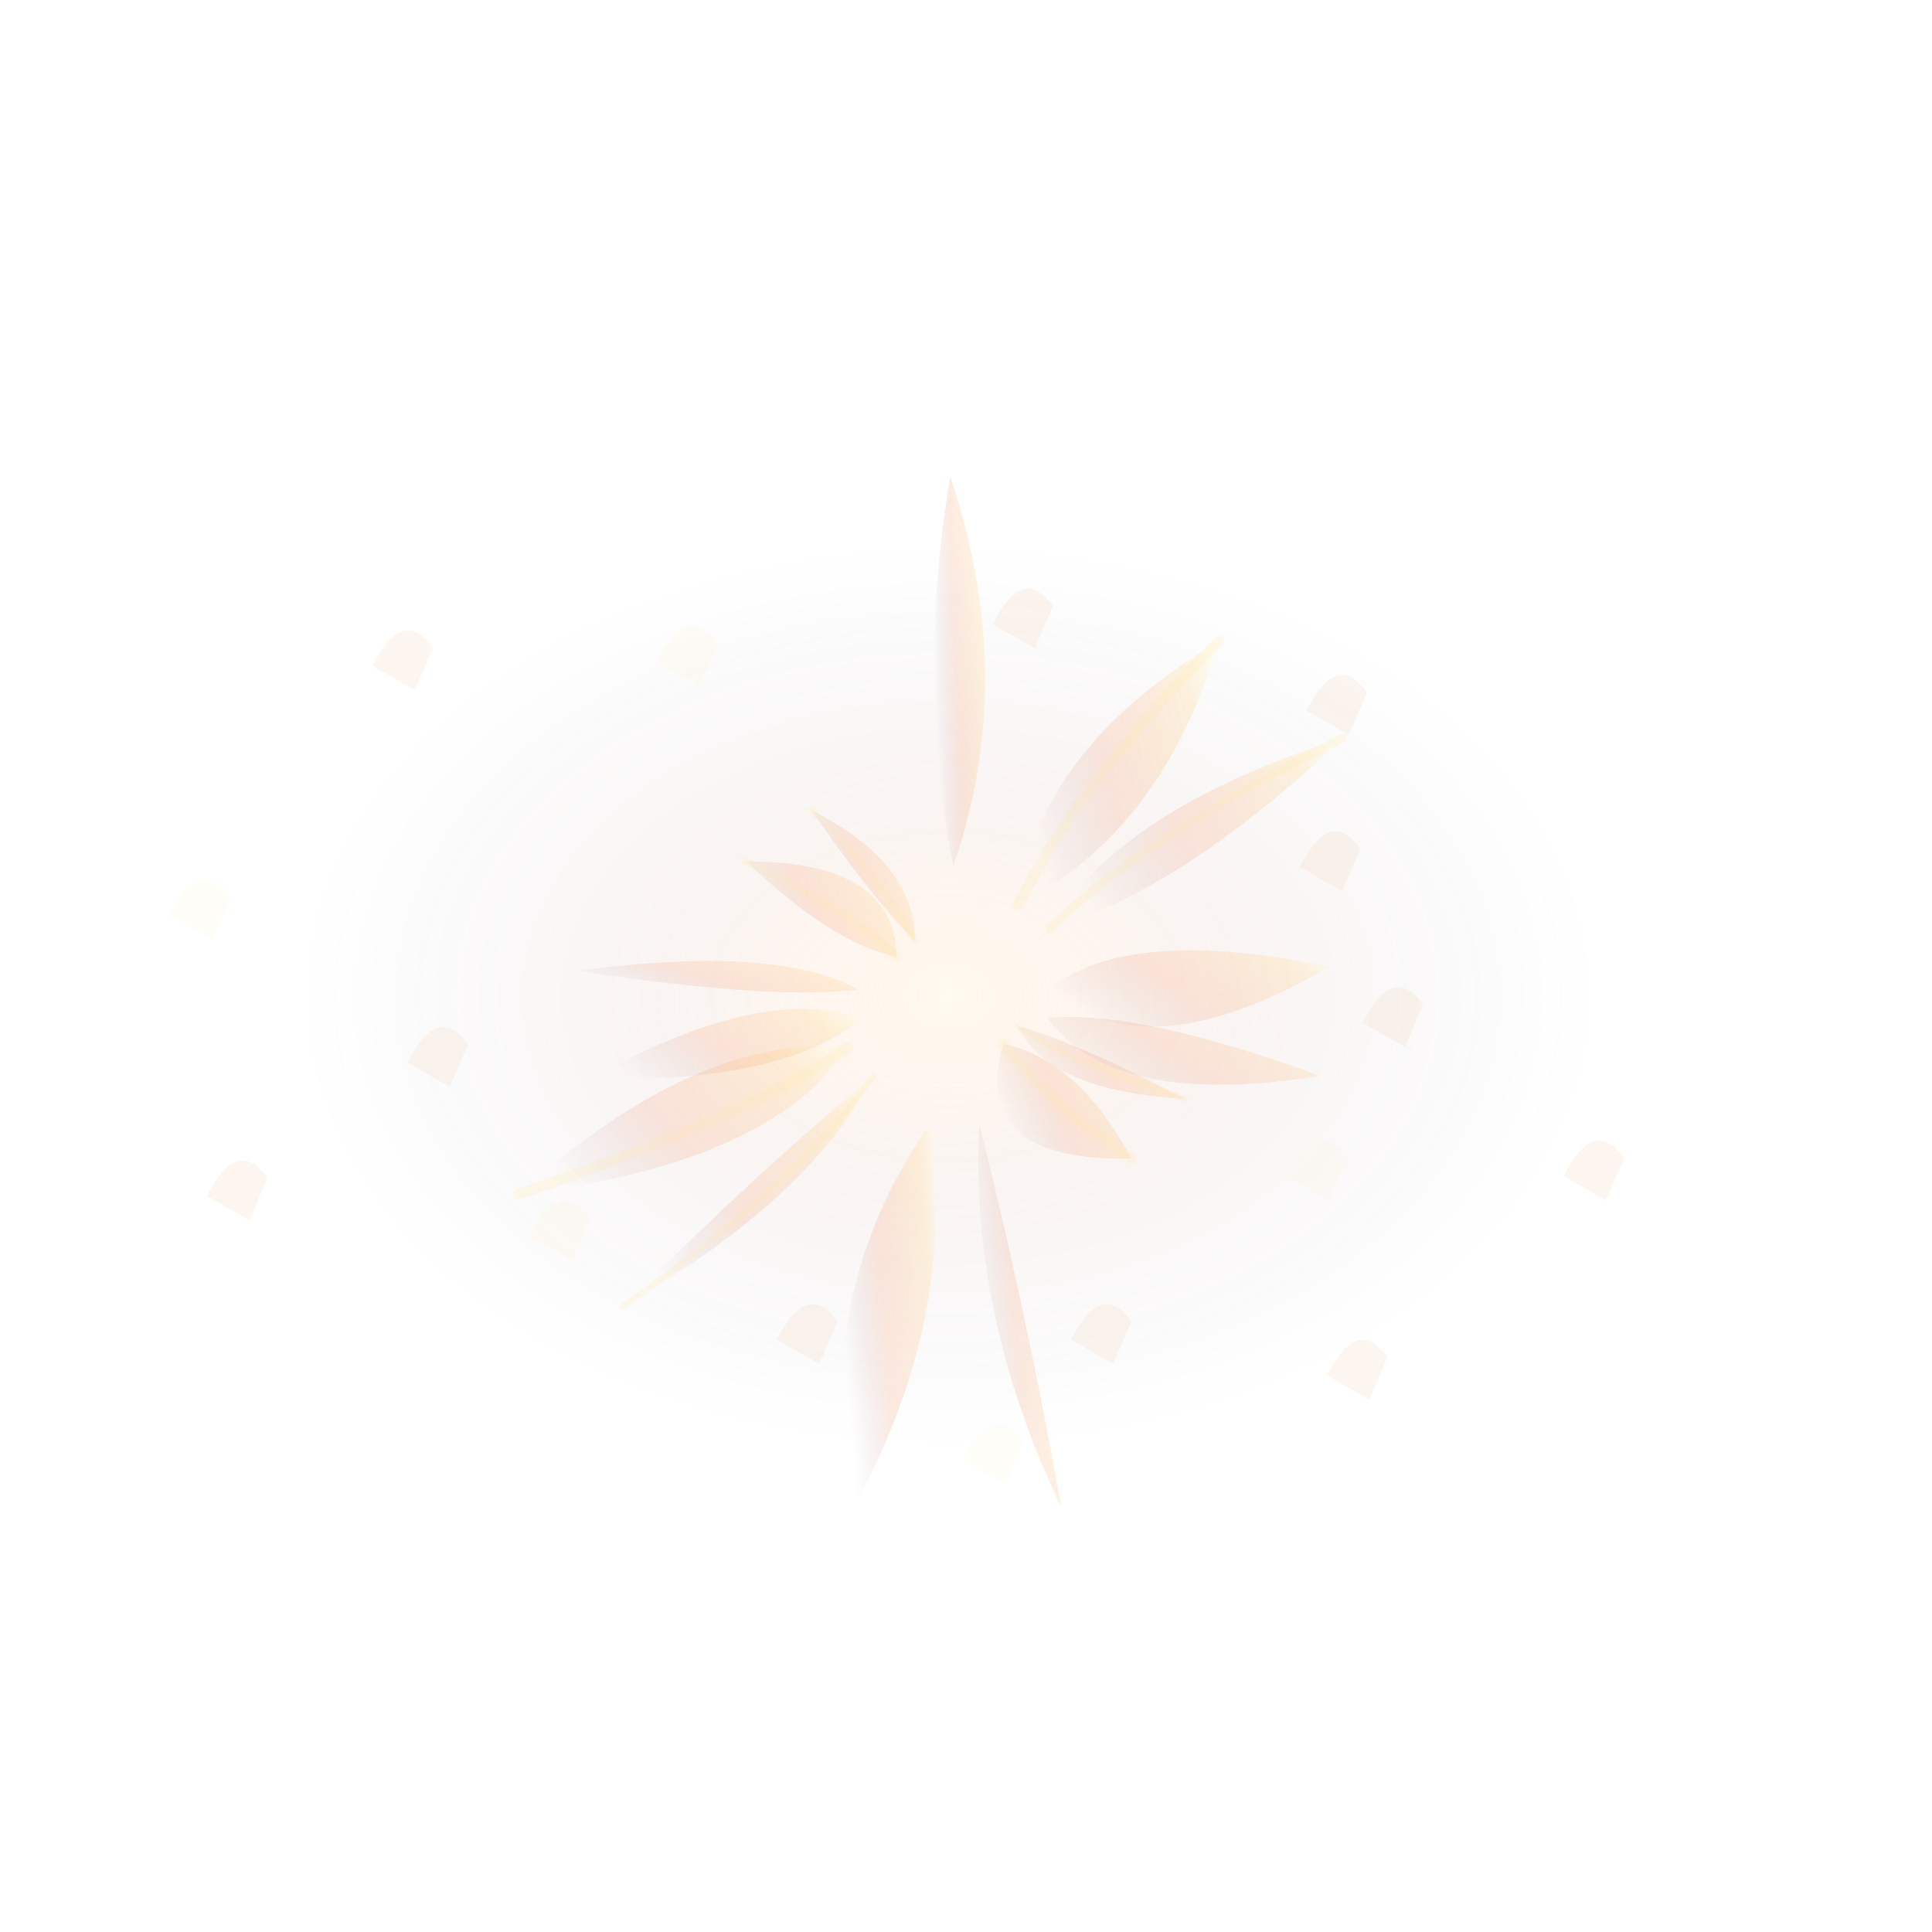
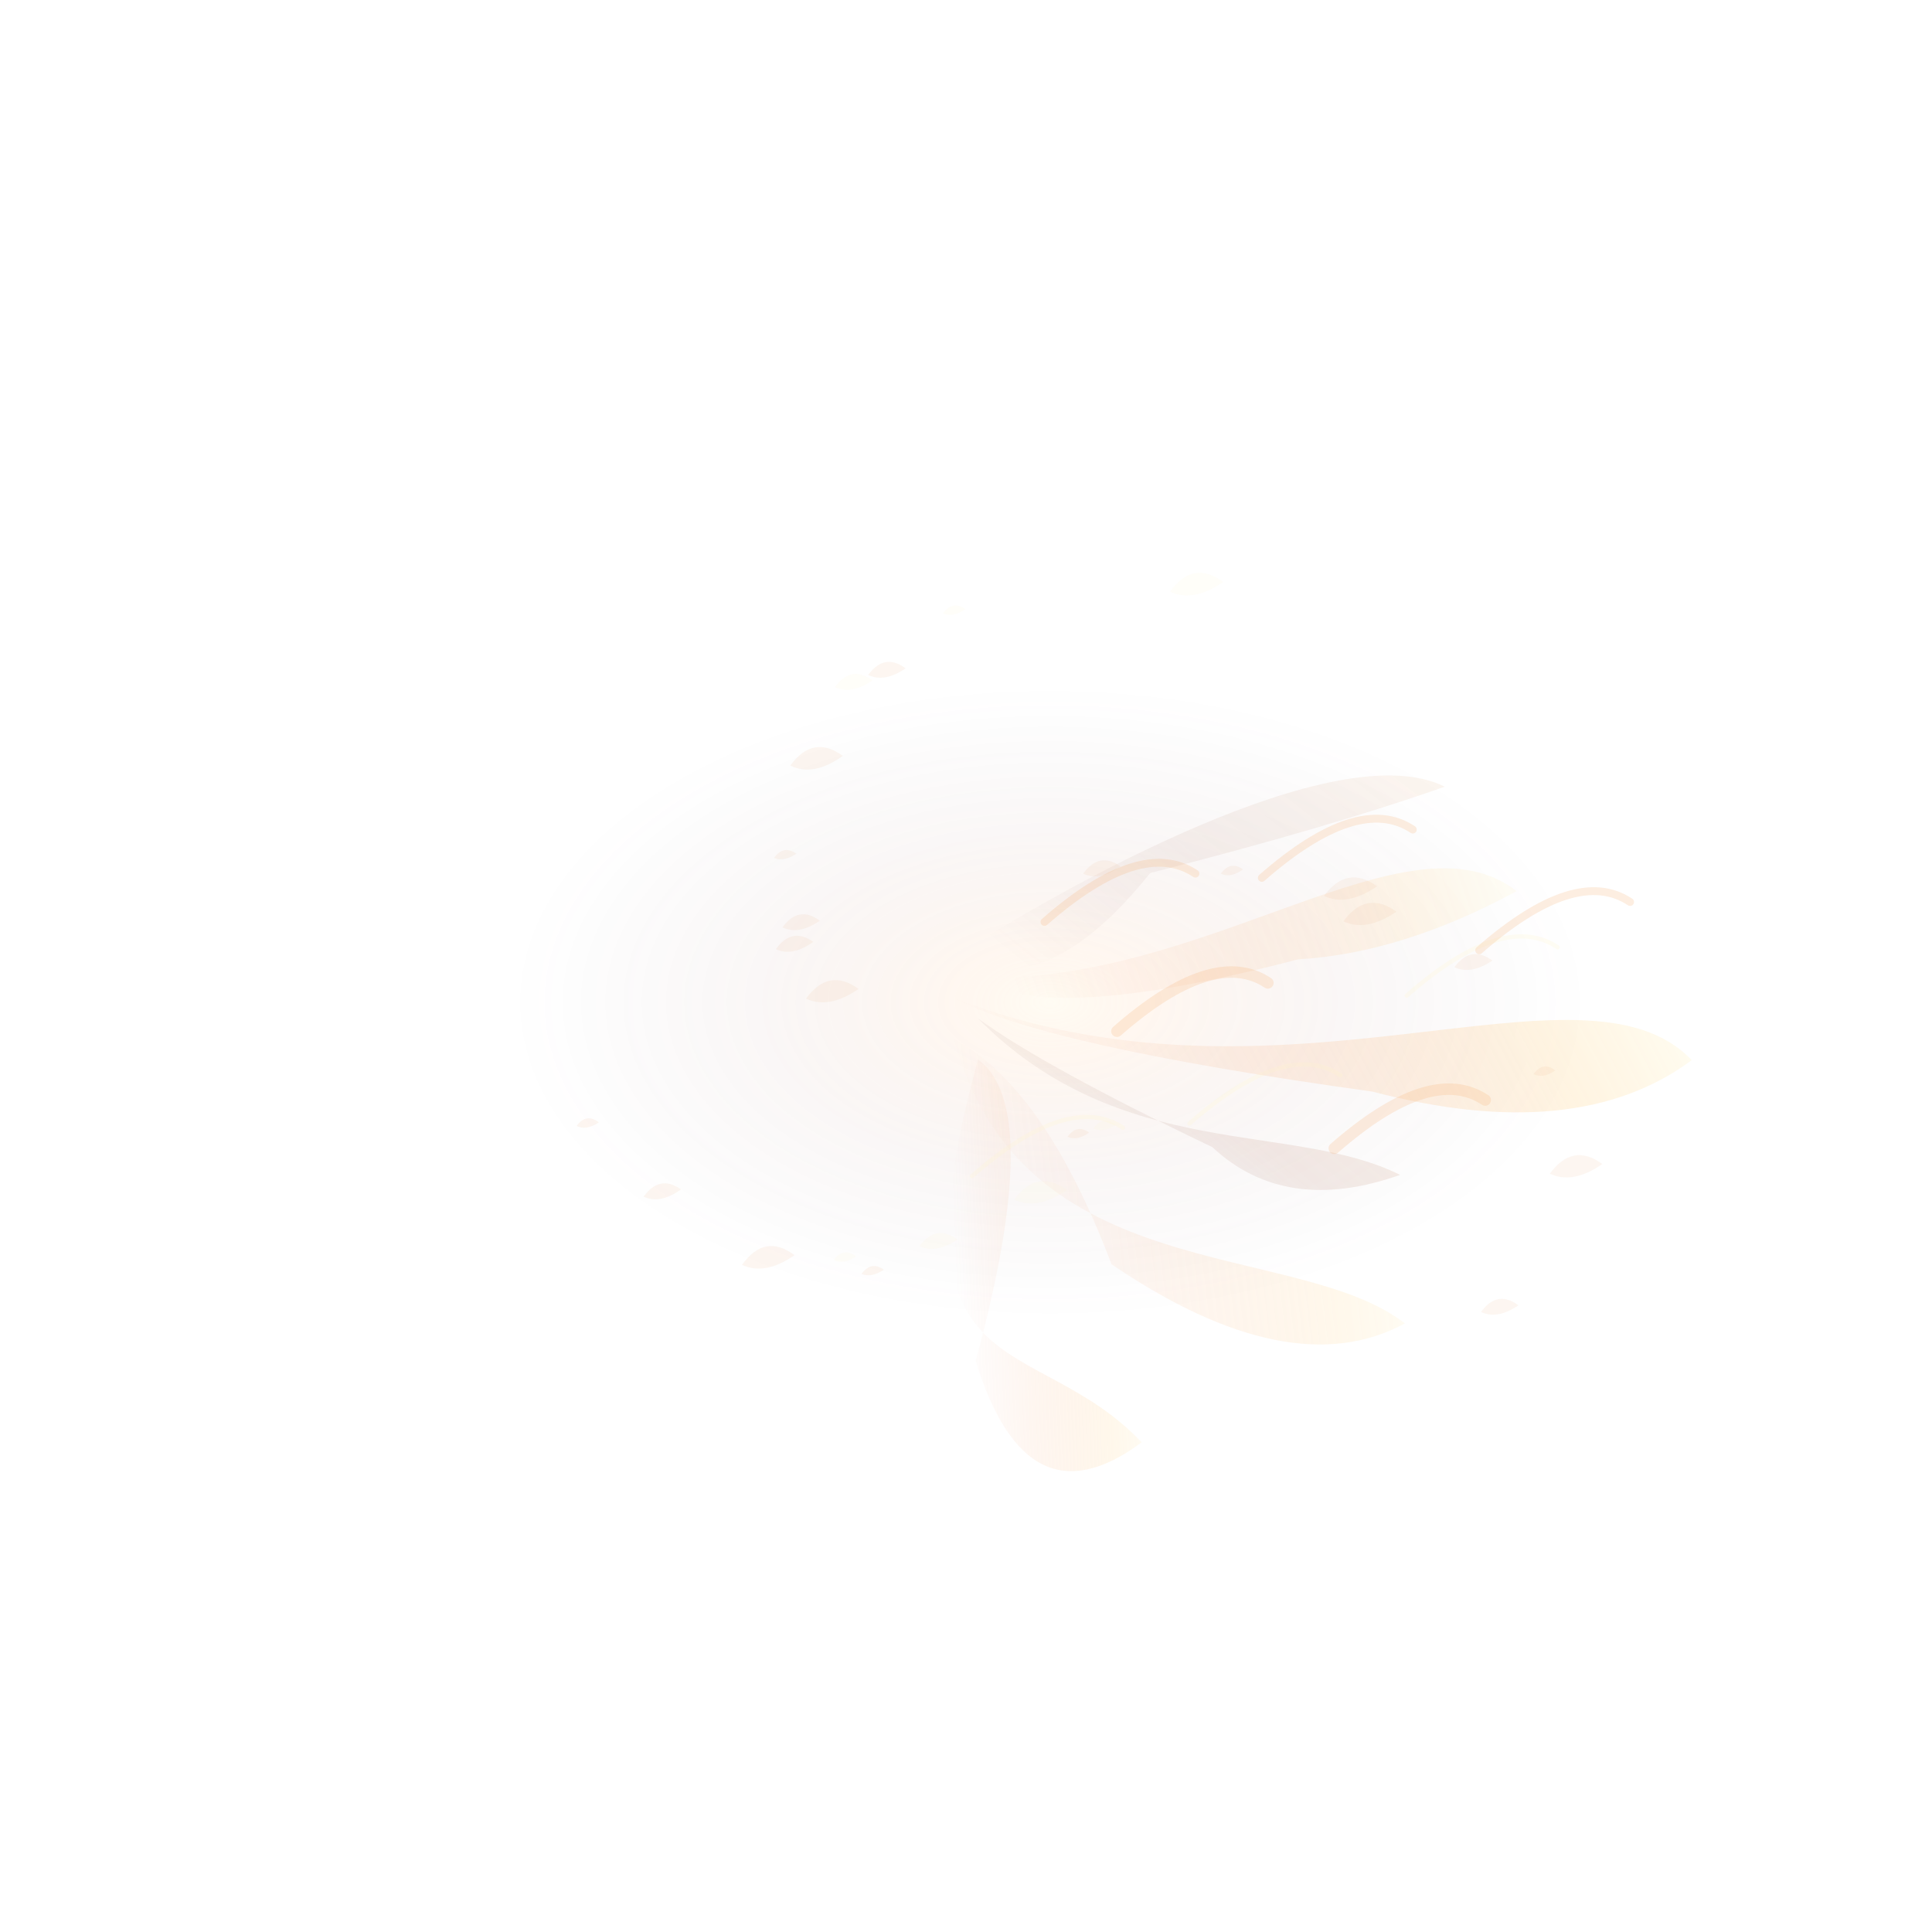
<svg xmlns="http://www.w3.org/2000/svg" width="320" height="320" viewBox="0 0 320 320">
  <defs>
-     <linearGradient id="strike" x1="0%" y1="50%" x2="100%" y2="15%">
-       <stop offset="0" stop-color="#6c3c4b" stop-opacity="0" />
-       <stop offset=".4" stop-color="#f2773d" stop-opacity=".75" />
-       <stop offset=".86" stop-color="#ffce6e" />
-       <stop offset="1" stop-color="#fffad4" />
+     <radialGradient id="dust">
+       <stop offset="0" stop-color="#ffeab1" stop-opacity=".50" />
+       <stop offset=".18" stop-color="#ffab64" stop-opacity=".32" />
+       <stop offset=".54" stop-color="#9b594d" stop-opacity=".16" />
+       <stop offset="1" stop-color="#493446" stop-opacity="0" />
+     </radialGradient>
+     <linearGradient id="flare" x1="3%" y1="48%" x2="100%" y2="40%">
+       <stop offset="0" stop-color="#e56c3d" stop-opacity="0" />
+       <stop offset=".38" stop-color="#f59957" stop-opacity=".44" />
+       <stop offset=".8" stop-color="#ffd58e" stop-opacity=".88" />
+       <stop offset="1" stop-color="#fff4cb" />
    </linearGradient>
-     <radialGradient id="sm">
-       <stop offset="0" stop-color="#ffeab0" stop-opacity=".67" />
-       <stop offset=".18" stop-color="#faad68" stop-opacity=".36" />
-       <stop offset=".53" stop-color="#9e594c" stop-opacity=".19" />
-       <stop offset="1" stop-color="#4a3c46" stop-opacity="0" />
-     </radialGradient>
+     <linearGradient id="ash" x1="0%" y1="70%" x2="100%" y2="20%">
+       <stop offset="0" stop-color="#6b4547" stop-opacity="0" />
+       <stop offset=".52" stop-color="#ac6e56" stop-opacity=".45" />
+       <stop offset="1" stop-color="#e1aa7d" stop-opacity=".58" />
+     </linearGradient>
  </defs>
-   <ellipse cx="157" cy="165" rx="106.9" ry="75.0" fill="url(#sm)" opacity="0.3" />
-   <path d="M 168.6 170.0 Q 173.6 180.7 196.3 182.0 Q 177.9 172.4 168.6 170.0 Z" fill="url(#strike)" opacity="0.2" />
-   <path d="M 168.6 170.0 Q 176.4 175.4 196.3 182.0" fill="none" stroke="#ffe7a4" stroke-width="1.0" stroke-linecap="round" opacity="0.2" />
-   <path d="M 142.5 168.7 Q 126.2 162.8 97.6 178.8 Q 130.6 179.3 142.5 168.7 Z" fill="url(#strike)" opacity="0.2" />
-   <path d="M 168.7 149.8 Q 192.6 137.6 201.9 106.2 Q 171.6 124.3 168.7 149.8 Z" fill="url(#strike)" opacity="0.2" />
-   <path d="M 168.7 149.8 Q 179.1 129.1 201.9 106.2" fill="none" stroke="#ffe7a4" stroke-width="1.8" stroke-linecap="round" opacity="0.2" />
-   <path d="M 162.2 186.3 Q 160.6 217.9 175.8 249.7 Q 169.8 216.2 162.2 186.3 Z" fill="url(#strike)" opacity="0.2" />
-   <path d="M 148.5 158.5 Q 148.2 142.6 123.6 142.7 Q 137.8 156.2 148.5 158.5 Z" fill="url(#strike)" opacity="0.2" />
-   <path d="M 148.5 158.5 Q 141.5 151.4 123.6 142.7" fill="none" stroke="#ffe7a4" stroke-width="1.4" stroke-linecap="round" opacity="0.2" />
-   <path d="M 173.9 163.7 Q 189.4 178.0 220.3 160.1 Q 187.1 153.3 173.9 163.7 Z" fill="url(#strike)" opacity="0.2" />
-   <path d="M 144.6 178.3 Q 127.2 192.5 103.0 216.5 Q 134.0 198.7 144.6 178.3 Z" fill="url(#strike)" opacity="0.2" />
-   <path d="M 144.6 178.3 Q 131.6 196.5 103.0 216.5" fill="none" stroke="#ffe7a4" stroke-width="1.0" stroke-linecap="round" opacity="0.2" />
-   <path d="M 157.9 143.4 Q 168.7 112.3 157.4 79.0 Q 151.7 112.4 157.9 143.4 Z" fill="url(#strike)" opacity="0.2" />
-   <path d="M 166.2 172.9 Q 160.4 192.4 187.4 191.9 Q 178.6 175.5 166.2 172.9 Z" fill="url(#strike)" opacity="0.2" />
-   <path d="M 166.2 172.9 Q 172.1 181.5 187.4 191.9" fill="none" stroke="#ffe7a4" stroke-width="1.8" stroke-linecap="round" opacity="0.2" />
-   <path d="M 142.1 163.9 Q 128.6 156.4 95.7 160.8 Q 127.8 165.7 142.1 163.9 Z" fill="url(#strike)" opacity="0.2" />
-   <path d="M 173.8 153.9 Q 195.7 147.5 222.5 122.2 Q 185.3 134.0 173.8 153.9 Z" fill="url(#strike)" opacity="0.2" />
-   <path d="M 173.8 153.9 Q 189.0 138.8 222.5 122.2" fill="none" stroke="#ffe7a4" stroke-width="1.4" stroke-linecap="round" opacity="0.2" />
-   <path d="M 154.0 186.3 Q 134.2 214.3 141.3 249.8 Q 158.7 218.4 154.0 186.3 Z" fill="url(#strike)" opacity="0.2" />
-   <path d="M 151.5 155.9 Q 151.7 142.9 134.4 134.2 Q 143.9 148.0 151.5 155.9 Z" fill="url(#strike)" opacity="0.2" />
-   <path d="M 151.5 155.9 Q 146.7 146.2 134.4 134.2" fill="none" stroke="#ffe7a4" stroke-width="1.0" stroke-linecap="round" opacity="0.2" />
-   <path d="M 173.5 168.6 Q 184.3 183.7 218.6 178.2 Q 188.6 167.2 173.5 168.6 Z" fill="url(#strike)" opacity="0.2" />
-   <path d="M 140.4 173.5 Q 115.8 171.0 85.8 197.8 Q 127.5 192.9 140.4 173.5 Z" fill="url(#strike)" opacity="0.2" />
-   <path d="M 140.4 173.5 Q 123.4 185.1 85.8 197.8" fill="none" stroke="#ffe7a4" stroke-width="1.8" stroke-linecap="round" opacity="0.2" />
-   <path d="M213.1 194.7 Q218.1 184.7 223.1 191.7 L220.1 198.7 Z" fill="#ffefbc" opacity="0.1" />
-   <path d="M67.5 176.0 Q72.5 166.0 77.5 173.0 L74.5 180.0 Z" fill="#eda46a" opacity="0.1" />
-   <path d="M216.4 117.7 Q221.4 107.7 226.4 114.7 L223.4 121.7 Z" fill="#eda46a" opacity="0.1" />
-   <path d="M159.5 241.8 Q164.5 231.8 169.5 238.8 L166.5 245.8 Z" fill="#ffefbc" opacity="0.1" />
-   <path d="M61.7 110.3 Q66.7 100.3 71.7 107.3 L68.7 114.3 Z" fill="#eda46a" opacity="0.1" />
-   <path d="M225.7 169.4 Q230.7 159.4 235.7 166.4 L232.7 173.4 Z" fill="#eda46a" opacity="0.1" />
-   <path d="M87.7 204.8 Q92.7 194.8 97.7 201.8 L94.7 208.8 Z" fill="#ffefbc" opacity="0.1" />
-   <path d="M164.4 103.4 Q169.4 93.4 174.4 100.4 L171.4 107.4 Z" fill="#eda46a" opacity="0.1" />
-   <path d="M219.8 227.8 Q224.8 217.8 229.8 224.8 L226.8 231.8 Z" fill="#eda46a" opacity="0.1" />
-   <path d="M28.2 151.6 Q33.2 141.6 38.2 148.6 L35.2 155.6 Z" fill="#ffefbc" opacity="0.1" />
-   <path d="M215.3 143.6 Q220.3 133.6 225.3 140.6 L222.3 147.6 Z" fill="#eda46a" opacity="0.1" />
-   <path d="M128.7 221.9 Q133.7 211.9 138.7 218.9 L135.7 225.9 Z" fill="#eda46a" opacity="0.1" />
-   <path d="M108.8 109.6 Q113.8 99.6 118.8 106.6 L115.8 113.6 Z" fill="#ffefbc" opacity="0.1" />
-   <path d="M259.0 194.8 Q264.0 184.8 269.0 191.8 L266.0 198.8 Z" fill="#eda46a" opacity="0.1" />
-   <path d="M34.3 198.1 Q39.3 188.1 44.3 195.1 L41.3 202.1 Z" fill="#eda46a" opacity="0.1" />
-   <path d="M185.1 125.5 Q190.1 115.5 195.1 122.5 L192.1 129.5 Z" fill="#ffefbc" opacity="0.1" />
-   <path d="M177.4 221.9 Q182.4 211.9 187.4 218.9 L184.4 225.9 Z" fill="#eda46a" opacity="0.1" />
+   <ellipse cx="173.9" cy="166" rx="89.9" ry="52.7" fill="url(#dust)" opacity="0.3" />
+   <path d="M 158.0 158.5 C 175.5 147.3 221.3 121.3 239.3 130.3 Q 220.3 137.0 190.5 144.6 Q 173 166.5 158.0 158.5 Z" fill="url(#ash)" opacity="0.2" />
+   <path d="M 162.0 161.9 C 200.0 163.1 233.2 133.6 251.2 147.6 Q 232.2 157.9 215.0 158.9 Q 173 169.9 162.0 161.9 Z" fill="url(#flare)" opacity="0.2" />
+   <path d="M 158.0 165.3 C 212.3 186.5 262.2 156.6 280.2 175.6 Q 261.2 189.7 227.3 180.8 Q 173 173.3 158.0 165.3 Z" fill="url(#flare)" opacity="0.3" />
+   <path d="M 162.0 168.7 C 185.8 192.7 213.9 185.6 231.9 194.6 Q 212.9 201.3 200.8 190.0 Q 173 176.7 162.0 168.7 Z" fill="url(#ash)" opacity="0.3" />
+   <path d="M 158.0 172.1 C 169.1 213.6 214.7 205.2 232.7 219.2 Q 213.7 229.5 184.1 209.4 Q 173 180.1 158.0 172.1 Z" fill="url(#flare)" opacity="0.2" />
+   <path d="M 162.0 175.5 C 146.6 231.1 171.1 219.9 189.1 238.9 Q 170.1 253.0 161.6 225.4 Q 173 183.5 162.0 175.5 Z" fill="url(#flare)" opacity="0.2" />
+   <path d="M181.1 186.9 Q182.7 184.7 184.8 186.3 Q182.7 187.7 181.1 186.9 Z" fill="#fff0be" opacity="0.1" />
+   <path d="M128.5 157.2 Q131.2 153.5 134.7 156.0 Q131.2 158.5 128.5 157.2 Z" fill="#e6a675" opacity="0.1" />
+   <path d="M219.3 148.4 Q223.1 143.2 228.1 146.8 Q223.1 150.2 219.3 148.4 Z" fill="#e6a675" opacity="0.1" />
+   <path d="M142.7 211.0 Q144.3 208.8 146.4 210.3 Q144.3 211.7 142.7 211.0 Z" fill="#e6a675" opacity="0.1" />
+   <path d="M138.3 113.8 Q141.0 110.1 144.5 112.7 Q141.0 115.1 138.3 113.8 Z" fill="#fff0be" opacity="0.1" />
+   <path d="M256.7 194.4 Q260.5 189.2 265.4 192.8 Q260.5 196.2 256.7 194.4 Z" fill="#e6a675" opacity="0.1" />
+   <path d="M95.5 186.5 Q97.1 184.3 99.2 185.9 Q97.1 187.3 95.5 186.5 Z" fill="#e6a675" opacity="0.1" />
+   <path d="M179.4 144.7 Q182.1 141.0 185.6 143.5 Q182.1 146.0 179.4 144.7 Z" fill="#e6a675" opacity="0.1" />
+   <path d="M168.0 198.7 Q171.8 193.5 176.7 197.1 Q171.8 200.5 168.0 198.7 Z" fill="#fff0be" opacity="0.1" />
+   <path d="M128.2 142.1 Q129.8 139.9 131.9 141.4 Q129.8 142.8 128.2 142.1 Z" fill="#e6a675" opacity="0.1" />
+   <path d="M240.9 160.2 Q243.6 156.5 247.2 159.1 Q243.6 161.5 240.9 160.2 Z" fill="#e6a675" opacity="0.1" />
+   <path d="M122.9 209.5 Q126.7 204.2 131.6 207.9 Q126.7 211.3 122.9 209.5 Z" fill="#e6a675" opacity="0.1" />
+   <path d="M156.2 101.6 Q157.8 99.4 159.9 100.9 Q157.8 102.3 156.2 101.6 Z" fill="#fff0be" opacity="0.1" />
+   <path d="M245.3 217.3 Q248.0 213.6 251.5 216.2 Q248.0 218.6 245.3 217.3 Z" fill="#e6a675" opacity="0.1" />
+   <path d="M133.5 165.4 Q137.3 160.2 142.2 163.8 Q137.3 167.2 133.5 165.4 Z" fill="#e6a675" opacity="0.1" />
+   <path d="M202.2 144.7 Q203.8 142.5 205.9 144.0 Q203.8 145.5 202.2 144.7 Z" fill="#e6a675" opacity="0.1" />
+   <path d="M152.3 206.4 Q155.0 202.7 158.6 205.3 Q155.0 207.7 152.3 206.4 Z" fill="#fff0be" opacity="0.1" />
+   <path d="M130.9 126.8 Q134.7 121.6 139.6 125.2 Q134.7 128.7 130.9 126.8 Z" fill="#e6a675" opacity="0.1" />
+   <path d="M254.0 177.9 Q255.6 175.7 257.6 177.3 Q255.6 178.7 254.0 177.9 Z" fill="#e6a675" opacity="0.1" />
+   <path d="M106.6 198.2 Q109.3 194.5 112.8 197.0 Q109.3 199.5 106.6 198.2 Z" fill="#e6a675" opacity="0.1" />
+   <path d="M193.8 98.0 Q197.6 92.7 202.6 96.4 Q197.6 99.8 193.8 98.0 Z" fill="#fff0be" opacity="0.1" />
+   <path d="M176.8 188.3 Q178.4 186.1 180.4 187.6 Q178.4 189.0 176.8 188.3 Z" fill="#e6a675" opacity="0.1" />
+   <path d="M129.6 153.6 Q132.3 149.9 135.8 152.5 Q132.3 154.9 129.6 153.6 Z" fill="#e6a675" opacity="0.1" />
+   <path d="M222.5 152.6 Q226.3 147.4 231.3 151.0 Q226.3 154.4 222.5 152.6 Z" fill="#e6a675" opacity="0.1" />
+   <path d="M138.1 208.7 Q139.7 206.5 141.8 208.1 Q139.7 209.5 138.1 208.7 Z" fill="#fff0be" opacity="0.1" />
+   <path d="M143.8 111.8 Q146.5 108.1 150.0 110.7 Q146.5 113.1 143.8 111.8 Z" fill="#e6a675" opacity="0.1" />
+   <path d="M 161.0 194.8 Q 177.0 180.8 186.0 186.8" fill="none" stroke="#fff5c6" stroke-width="0.7" stroke-linecap="round" opacity="0.2" />
+   <path d="M 173.0 152.7 Q 189.0 138.7 198.0 144.7" fill="none" stroke="#f4a967" stroke-width="1.3" stroke-linecap="round" opacity="0.2" />
+   <path d="M 185.0 170.8 Q 201.0 156.8 210.0 162.8" fill="none" stroke="#f4a967" stroke-width="1.9" stroke-linecap="round" opacity="0.2" />
+   <path d="M 197.0 186.1 Q 213.0 172.1 222.0 178.1" fill="none" stroke="#fff5c6" stroke-width="0.7" stroke-linecap="round" opacity="0.2" />
+   <path d="M 209.0 145.4 Q 225.0 131.4 234.0 137.4" fill="none" stroke="#f4a967" stroke-width="1.3" stroke-linecap="round" opacity="0.2" />
+   <path d="M 221.0 190.2 Q 237.0 176.2 246.0 182.2" fill="none" stroke="#f4a967" stroke-width="1.9" stroke-linecap="round" opacity="0.2" />
+   <path d="M 233.0 164.9 Q 249.0 150.9 258.0 156.9" fill="none" stroke="#fff5c6" stroke-width="0.7" stroke-linecap="round" opacity="0.2" />
+   <path d="M 245.0 157.4 Q 261.0 143.4 270.0 149.4" fill="none" stroke="#f4a967" stroke-width="1.3" stroke-linecap="round" opacity="0.2" />
</svg>
